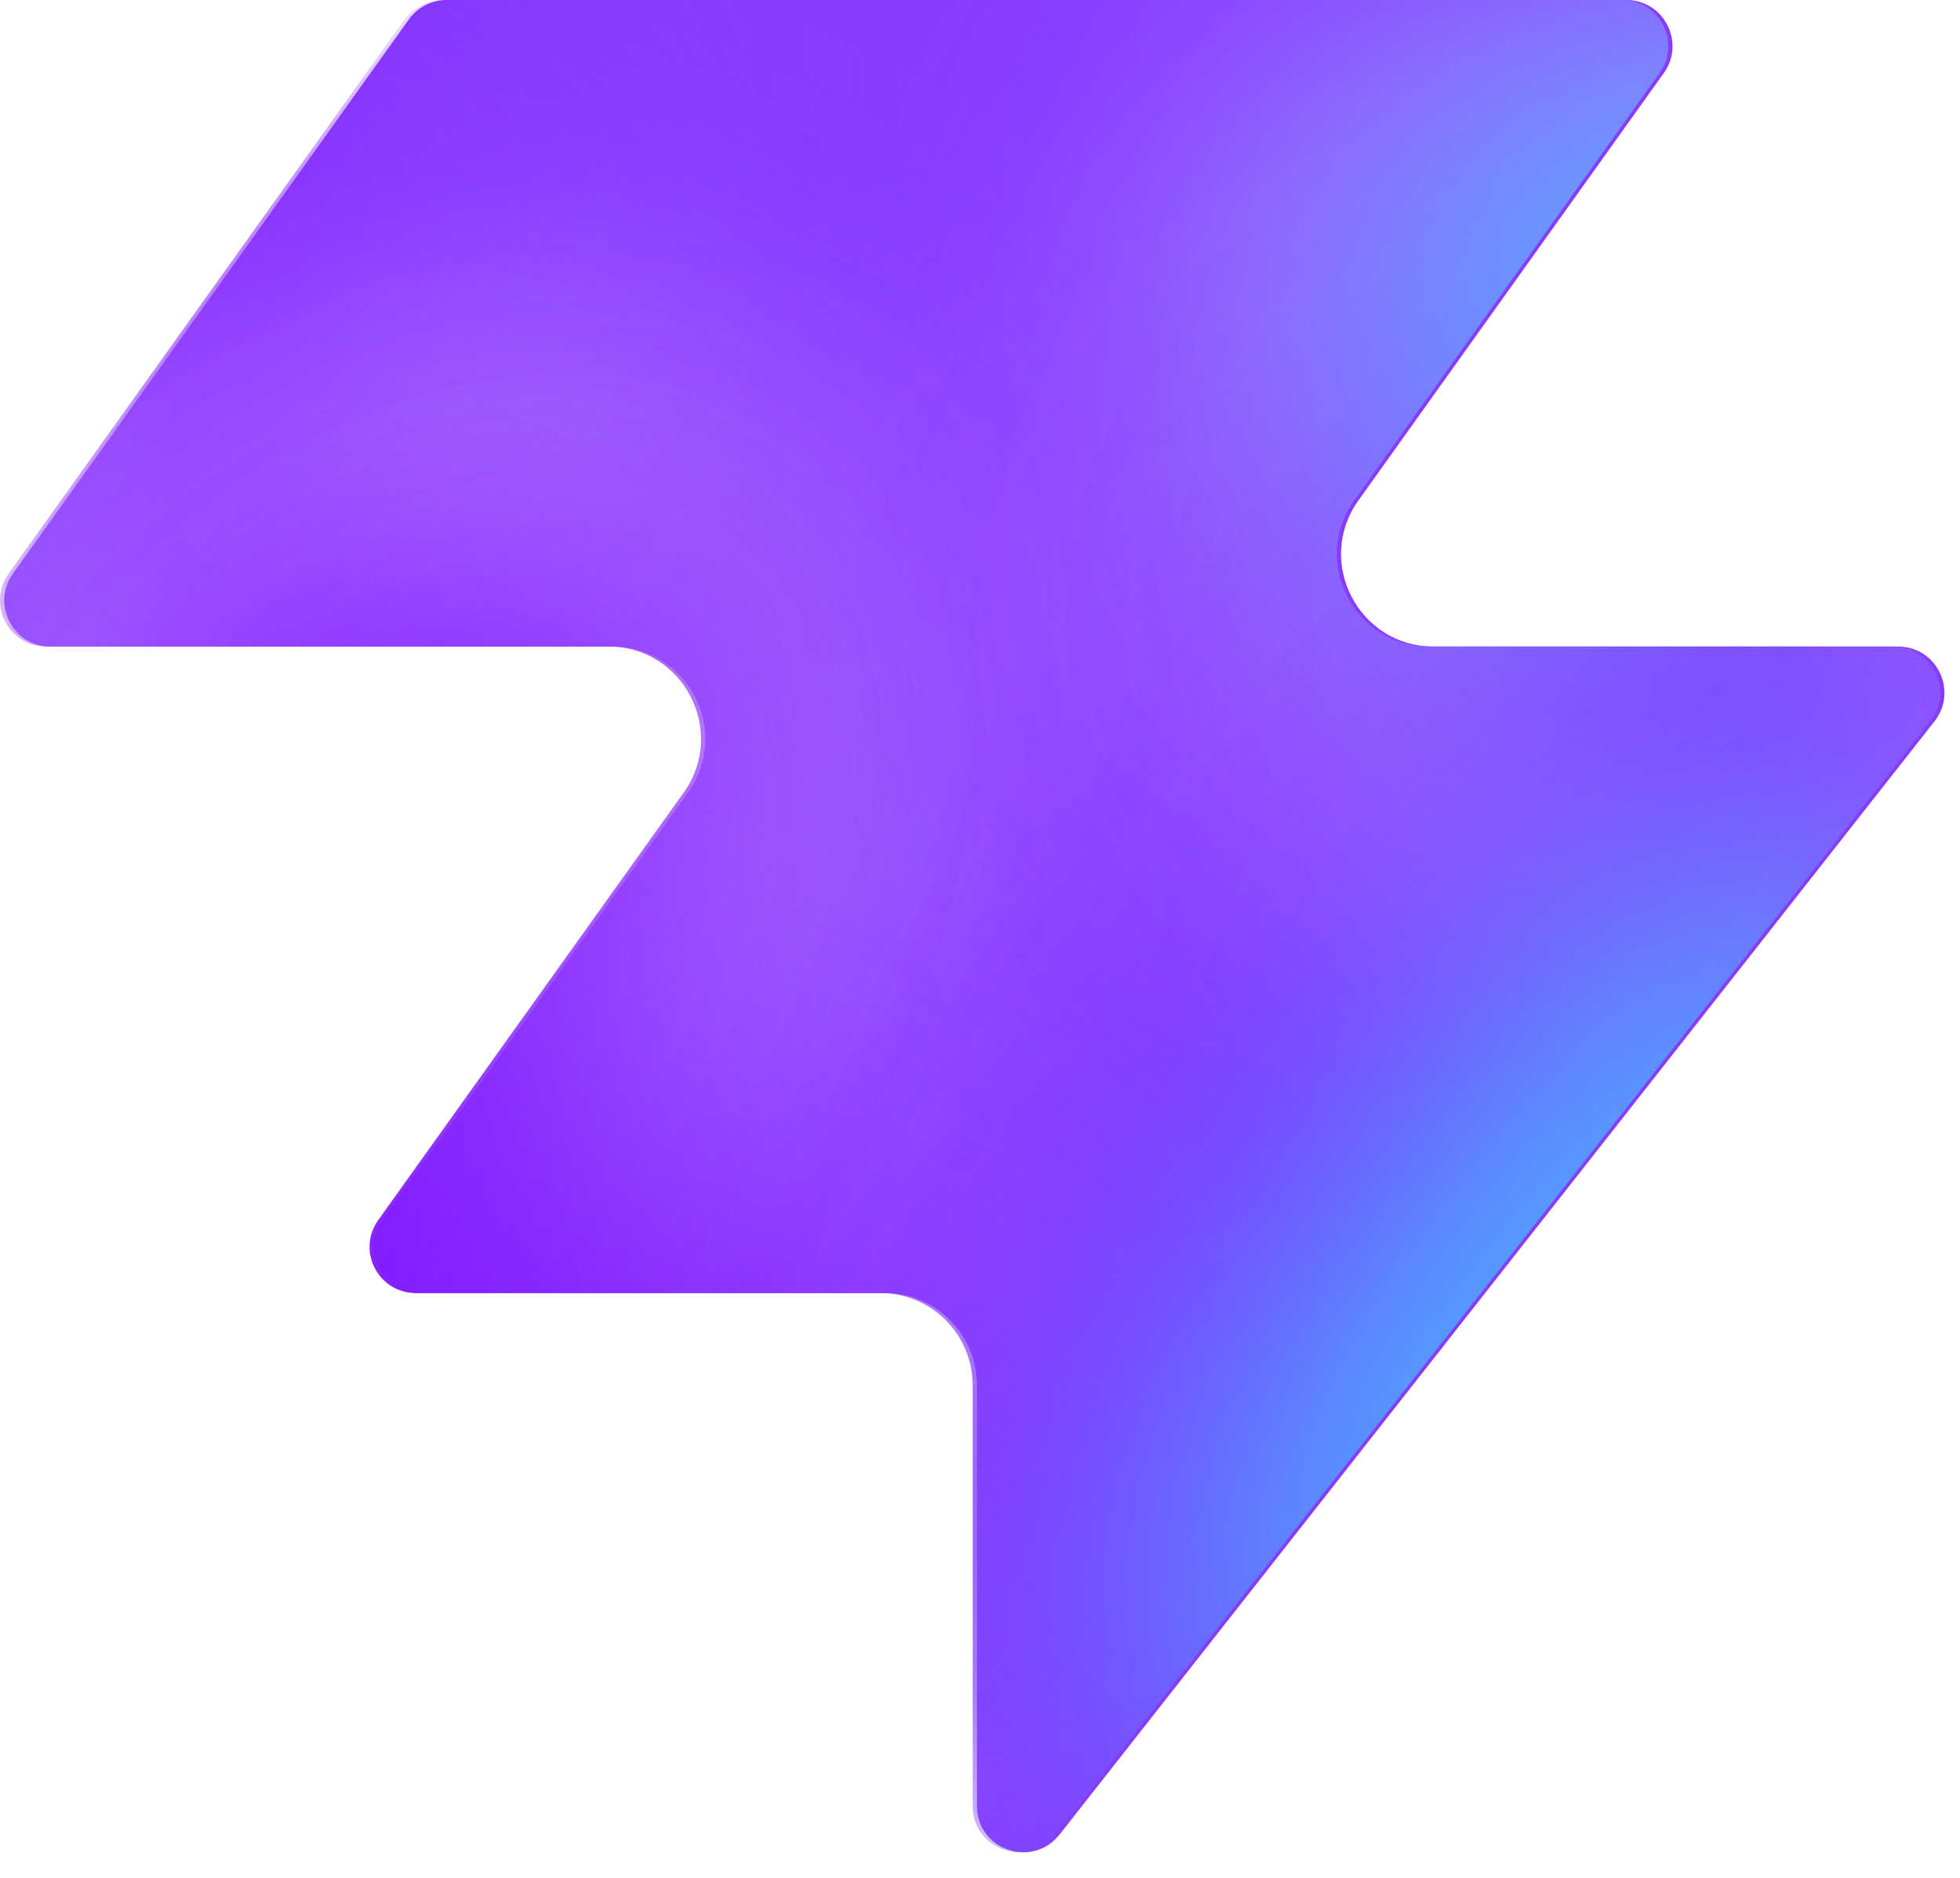
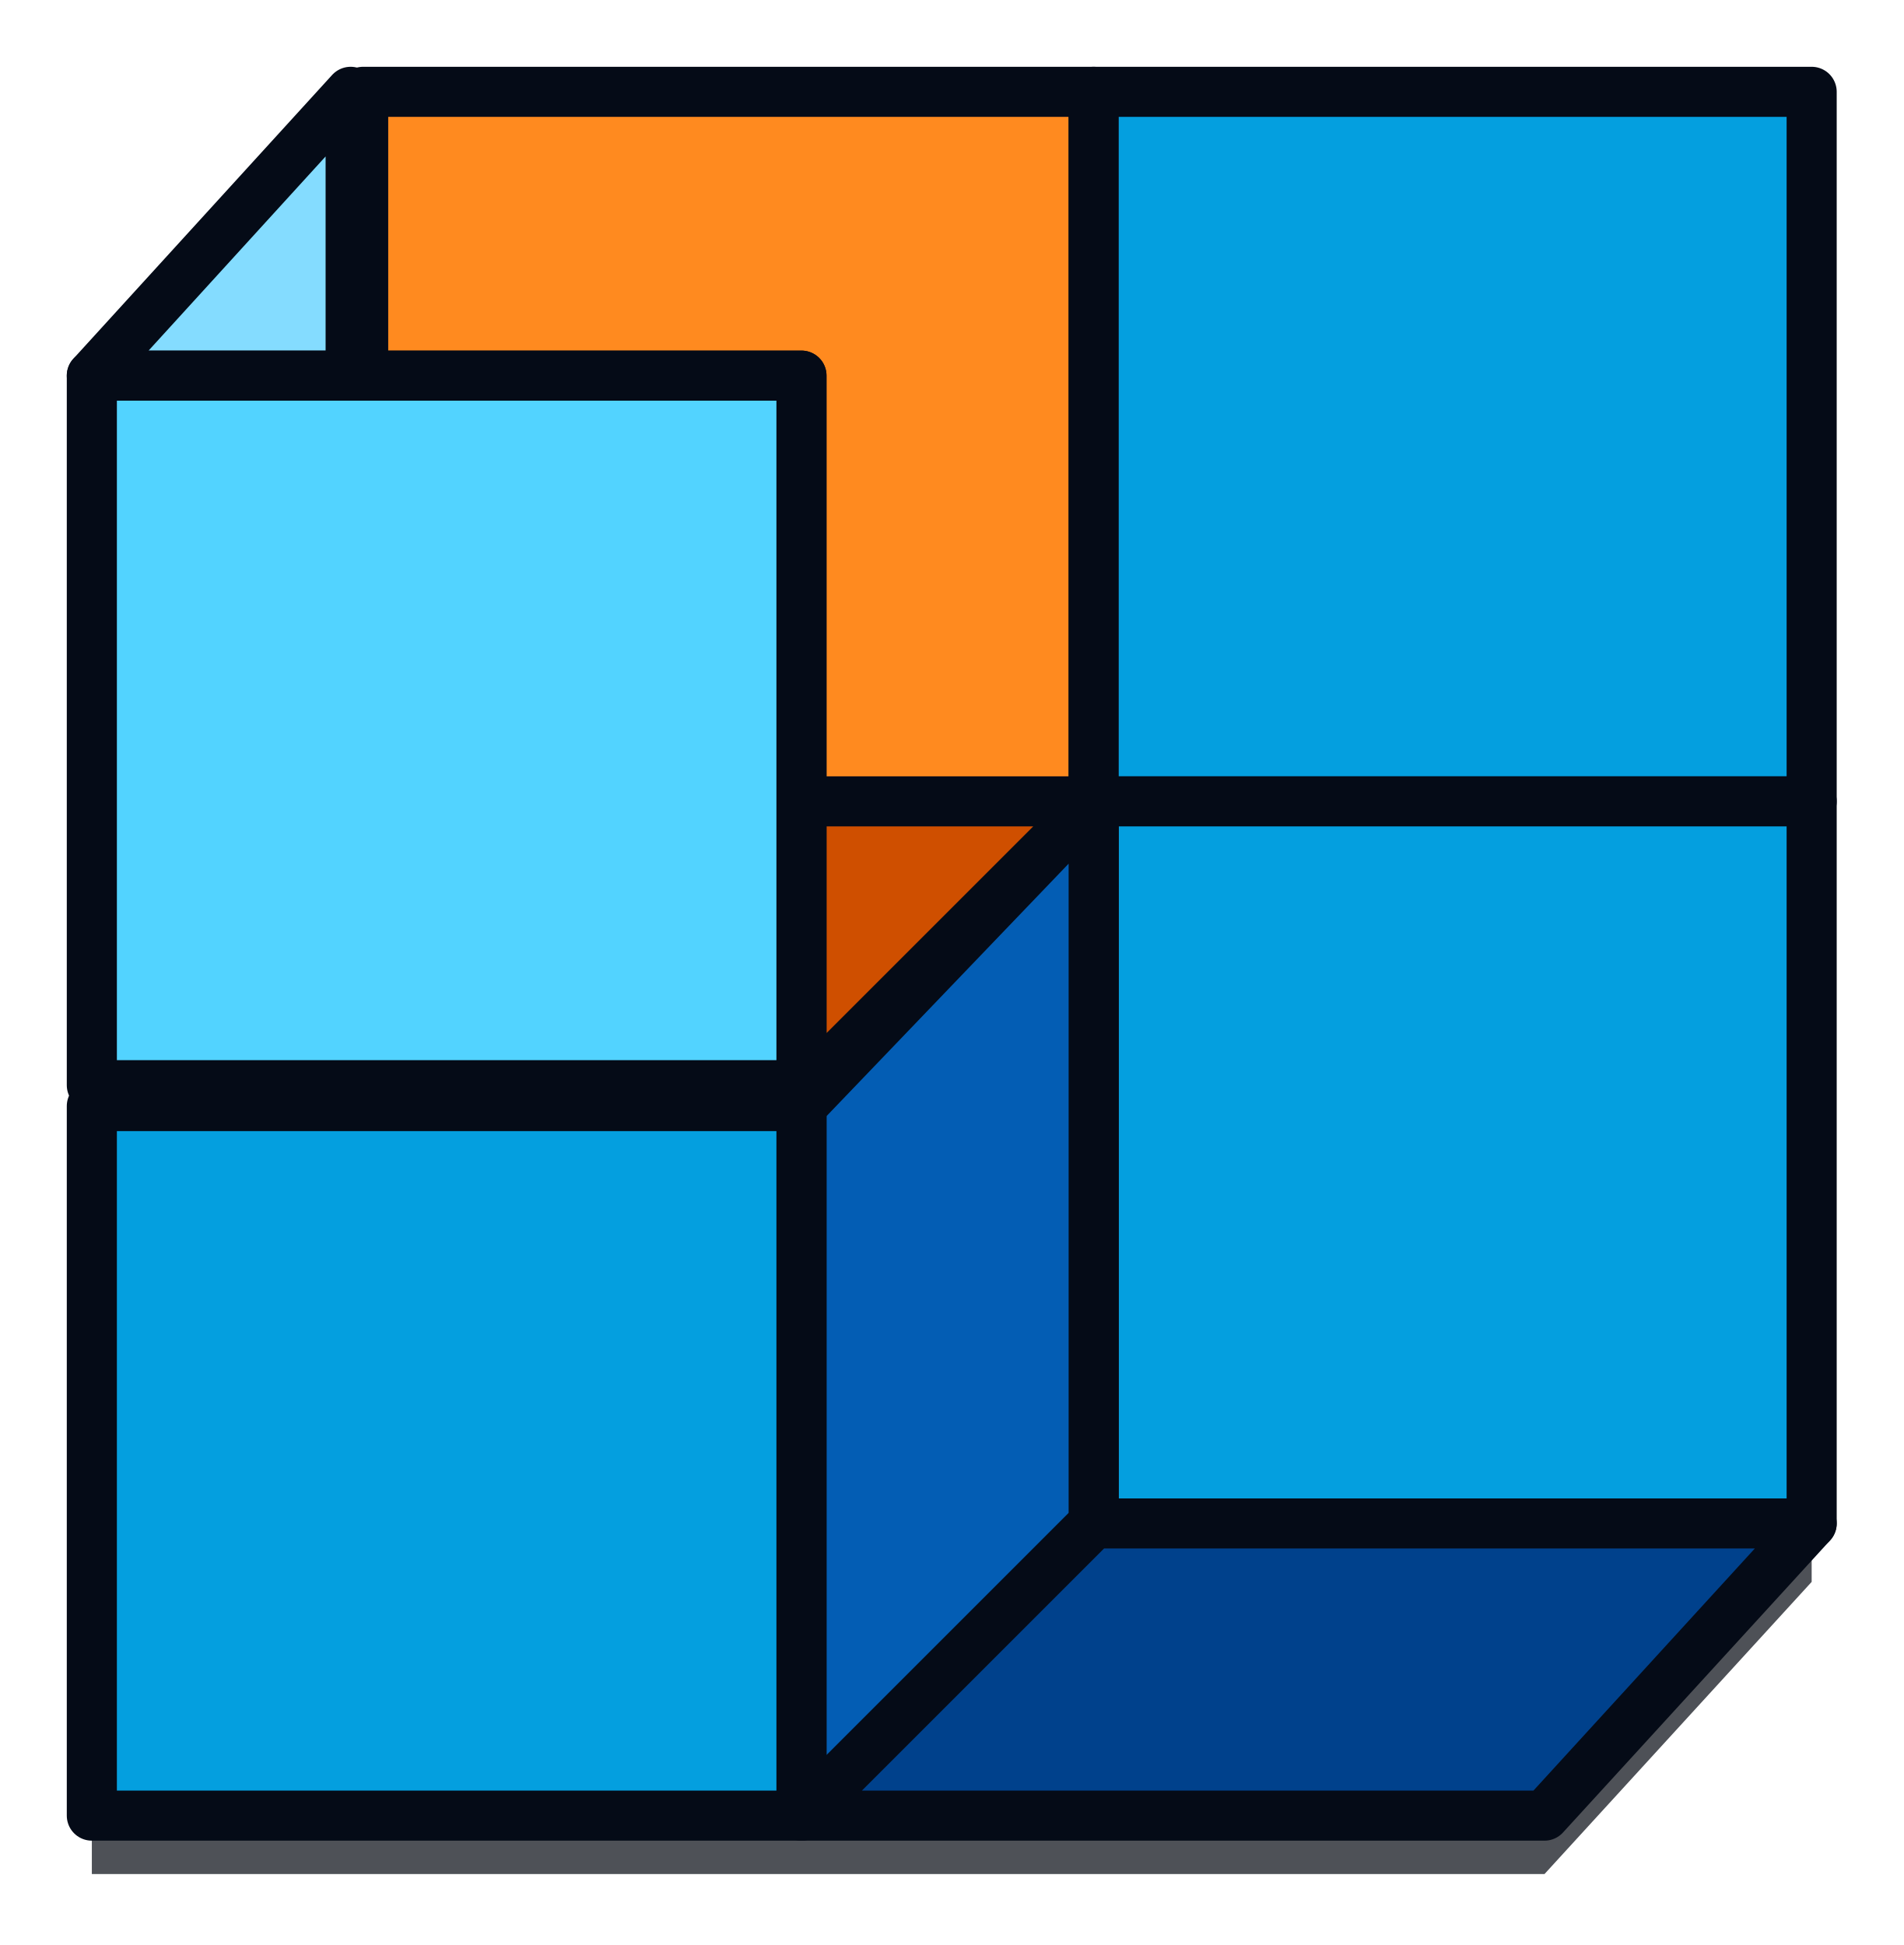
- <svg xmlns="http://www.w3.org/2000/svg" width="48" height="46" fill="none" viewBox="0 0 48 46">
-   <path fill="#863bff" d="M25.946 44.938c-.664.845-2.021.375-2.021-.698V33.937a2.26 2.26 0 0 0-2.262-2.262H10.287c-.92 0-1.456-1.04-.92-1.788l7.48-10.471c1.07-1.497 0-3.578-1.842-3.578H1.237c-.92 0-1.456-1.04-.92-1.788L10.013.474c.214-.297.556-.474.92-.474h28.894c.92 0 1.456 1.04.92 1.788l-7.48 10.471c-1.07 1.498 0 3.579 1.842 3.579h11.377c.943 0 1.473 1.088.89 1.83L25.947 44.94z" style="fill:#863bff;fill:color(display-p3 .525 .23 1);fill-opacity:1" />
-   <mask id="a" width="48" height="46" x="0" y="0" maskUnits="userSpaceOnUse" style="mask-type:alpha">
-     <path fill="#000" d="M25.842 44.938c-.664.844-2.021.375-2.021-.698V33.937a2.26 2.26 0 0 0-2.262-2.262H10.183c-.92 0-1.456-1.04-.92-1.788l7.48-10.471c1.07-1.498 0-3.579-1.842-3.579H1.133c-.92 0-1.456-1.04-.92-1.787L9.91.473c.214-.297.556-.474.92-.474h28.894c.92 0 1.456 1.04.92 1.788l-7.48 10.471c-1.07 1.498 0 3.578 1.842 3.578h11.377c.943 0 1.473 1.088.89 1.832L25.843 44.94z" style="fill:#000;fill-opacity:1" />
-   </mask>
-   <g mask="url(#a)">
-     <g filter="url(#b)">
-       <ellipse cx="5.508" cy="14.704" fill="#ede6ff" rx="5.508" ry="14.704" style="fill:#ede6ff;fill:color(display-p3 .927 .903 1);fill-opacity:1" transform="matrix(.00324 1 1 -.00324 -4.47 31.516)" />
-     </g>
-     <g filter="url(#c)">
-       <ellipse cx="10.399" cy="29.851" fill="#ede6ff" rx="10.399" ry="29.851" style="fill:#ede6ff;fill:color(display-p3 .927 .903 1);fill-opacity:1" transform="matrix(.00324 1 1 -.00324 -39.328 7.883)" />
-     </g>
-     <g filter="url(#d)">
-       <ellipse cx="5.508" cy="30.487" fill="#7e14ff" rx="5.508" ry="30.487" style="fill:#7e14ff;fill:color(display-p3 .492 .077 1);fill-opacity:1" transform="rotate(89.814 -25.913 -14.639)scale(1 -1)" />
-     </g>
-     <g filter="url(#e)">
-       <ellipse cx="5.508" cy="30.599" fill="#7e14ff" rx="5.508" ry="30.599" style="fill:#7e14ff;fill:color(display-p3 .492 .077 1);fill-opacity:1" transform="rotate(89.814 -32.644 -3.334)scale(1 -1)" />
-     </g>
-     <g filter="url(#f)">
-       <ellipse cx="5.508" cy="30.599" fill="#7e14ff" rx="5.508" ry="30.599" style="fill:#7e14ff;fill:color(display-p3 .492 .077 1);fill-opacity:1" transform="matrix(.00324 1 1 -.00324 -34.34 30.47)" />
-     </g>
-     <g filter="url(#g)">
-       <ellipse cx="14.072" cy="22.078" fill="#ede6ff" rx="14.072" ry="22.078" style="fill:#ede6ff;fill:color(display-p3 .927 .903 1);fill-opacity:1" transform="rotate(93.35 24.506 48.493)scale(-1 1)" />
-     </g>
-     <g filter="url(#h)">
-       <ellipse cx="3.47" cy="21.501" fill="#7e14ff" rx="3.47" ry="21.501" style="fill:#7e14ff;fill:color(display-p3 .492 .077 1);fill-opacity:1" transform="rotate(89.009 28.708 47.59)scale(-1 1)" />
-     </g>
-     <g filter="url(#i)">
-       <ellipse cx="3.47" cy="21.501" fill="#7e14ff" rx="3.47" ry="21.501" style="fill:#7e14ff;fill:color(display-p3 .492 .077 1);fill-opacity:1" transform="rotate(89.009 28.708 47.59)scale(-1 1)" />
-     </g>
-     <g filter="url(#j)">
-       <ellipse cx=".387" cy="8.972" fill="#7e14ff" rx="4.407" ry="29.108" style="fill:#7e14ff;fill:color(display-p3 .492 .077 1);fill-opacity:1" transform="rotate(39.51 .387 8.972)" />
-     </g>
-     <g filter="url(#k)">
-       <ellipse cx="47.523" cy="-6.092" fill="#7e14ff" rx="4.407" ry="29.108" style="fill:#7e14ff;fill:color(display-p3 .492 .077 1);fill-opacity:1" transform="rotate(37.892 47.523 -6.092)" />
-     </g>
-     <g filter="url(#l)">
-       <ellipse cx="41.412" cy="6.333" fill="#47bfff" rx="5.971" ry="9.665" style="fill:#47bfff;fill:color(display-p3 .28 .748 1);fill-opacity:1" transform="rotate(37.892 41.412 6.333)" />
-     </g>
-     <g filter="url(#m)">
-       <ellipse cx="-1.879" cy="38.332" fill="#7e14ff" rx="4.407" ry="29.108" style="fill:#7e14ff;fill:color(display-p3 .492 .077 1);fill-opacity:1" transform="rotate(37.892 -1.88 38.332)" />
-     </g>
-     <g filter="url(#n)">
-       <ellipse cx="-1.879" cy="38.332" fill="#7e14ff" rx="4.407" ry="29.108" style="fill:#7e14ff;fill:color(display-p3 .492 .077 1);fill-opacity:1" transform="rotate(37.892 -1.88 38.332)" />
-     </g>
-     <g filter="url(#o)">
-       <ellipse cx="35.651" cy="29.907" fill="#7e14ff" rx="4.407" ry="29.108" style="fill:#7e14ff;fill:color(display-p3 .492 .077 1);fill-opacity:1" transform="rotate(37.892 35.651 29.907)" />
-     </g>
-     <g filter="url(#p)">
-       <ellipse cx="38.418" cy="32.4" fill="#47bfff" rx="5.971" ry="15.297" style="fill:#47bfff;fill:color(display-p3 .28 .748 1);fill-opacity:1" transform="rotate(37.892 38.418 32.4)" />
-     </g>
+ <svg xmlns="http://www.w3.org/2000/svg" viewBox="28 10 456 466" width="456" height="466">
+   <polygon points="50,114 112,46 462,46 462,389 398,459 50,459" fill="#03070f" opacity=".7" />
+   <g stroke="#050b17" stroke-width="12" stroke-linejoin="round">
+     <polygon points="115,32 290,32 290,202 220,272 220,100 115,100" fill="#ff8a1f" />
+     <polygon points="220,202 290,202 220,272" fill="#cf4f00" />
+     <polygon points="290,32 462,32 462,202 290,202" fill="#049fdf" />
+     <polygon points="290,202 462,202 462,375 290,375" fill="#049fdf" />
+     <polygon points="220,275 290,202 290,375 220,445" fill="#035db4" />
+     <polygon points="290,375 462,375 398,445 220,445" fill="#00418c" />
+     <polygon points="50,275 220,275 220,445 50,445" fill="#049fdf" />
+     <polygon points="50,100 112,32 112,100" fill="#84dcff" />
+     <polygon points="50,100 220,100 220,270 50,270" fill="#52d3ff" />
  </g>
-   <defs>
-     <filter id="b" width="60.045" height="41.654" x="-19.77" y="16.149" color-interpolation-filters="sRGB" filterUnits="userSpaceOnUse">
-       <feFlood flood-opacity="0" result="BackgroundImageFix" />
-       <feBlend in="SourceGraphic" in2="BackgroundImageFix" result="shape" />
-       <feGaussianBlur result="effect1_foregroundBlur_2002_17158" stdDeviation="7.659" />
-     </filter>
-     <filter id="c" width="90.34" height="51.437" x="-54.613" y="-7.533" color-interpolation-filters="sRGB" filterUnits="userSpaceOnUse">
-       <feFlood flood-opacity="0" result="BackgroundImageFix" />
-       <feBlend in="SourceGraphic" in2="BackgroundImageFix" result="shape" />
-       <feGaussianBlur result="effect1_foregroundBlur_2002_17158" stdDeviation="7.659" />
-     </filter>
-     <filter id="d" width="79.355" height="29.4" x="-49.64" y="2.03" color-interpolation-filters="sRGB" filterUnits="userSpaceOnUse">
-       <feFlood flood-opacity="0" result="BackgroundImageFix" />
-       <feBlend in="SourceGraphic" in2="BackgroundImageFix" result="shape" />
-       <feGaussianBlur result="effect1_foregroundBlur_2002_17158" stdDeviation="4.596" />
-     </filter>
-     <filter id="e" width="79.579" height="29.4" x="-45.045" y="20.029" color-interpolation-filters="sRGB" filterUnits="userSpaceOnUse">
-       <feFlood flood-opacity="0" result="BackgroundImageFix" />
-       <feBlend in="SourceGraphic" in2="BackgroundImageFix" result="shape" />
-       <feGaussianBlur result="effect1_foregroundBlur_2002_17158" stdDeviation="4.596" />
-     </filter>
-     <filter id="f" width="79.579" height="29.4" x="-43.513" y="21.178" color-interpolation-filters="sRGB" filterUnits="userSpaceOnUse">
-       <feFlood flood-opacity="0" result="BackgroundImageFix" />
-       <feBlend in="SourceGraphic" in2="BackgroundImageFix" result="shape" />
-       <feGaussianBlur result="effect1_foregroundBlur_2002_17158" stdDeviation="4.596" />
-     </filter>
-     <filter id="g" width="74.749" height="58.852" x="15.756" y="-17.901" color-interpolation-filters="sRGB" filterUnits="userSpaceOnUse">
-       <feFlood flood-opacity="0" result="BackgroundImageFix" />
-       <feBlend in="SourceGraphic" in2="BackgroundImageFix" result="shape" />
-       <feGaussianBlur result="effect1_foregroundBlur_2002_17158" stdDeviation="7.659" />
-     </filter>
-     <filter id="h" width="61.377" height="25.362" x="23.548" y="2.284" color-interpolation-filters="sRGB" filterUnits="userSpaceOnUse">
-       <feFlood flood-opacity="0" result="BackgroundImageFix" />
-       <feBlend in="SourceGraphic" in2="BackgroundImageFix" result="shape" />
-       <feGaussianBlur result="effect1_foregroundBlur_2002_17158" stdDeviation="4.596" />
-     </filter>
-     <filter id="i" width="61.377" height="25.362" x="23.548" y="2.284" color-interpolation-filters="sRGB" filterUnits="userSpaceOnUse">
-       <feFlood flood-opacity="0" result="BackgroundImageFix" />
-       <feBlend in="SourceGraphic" in2="BackgroundImageFix" result="shape" />
-       <feGaussianBlur result="effect1_foregroundBlur_2002_17158" stdDeviation="4.596" />
-     </filter>
-     <filter id="j" width="56.045" height="63.649" x="-27.636" y="-22.853" color-interpolation-filters="sRGB" filterUnits="userSpaceOnUse">
-       <feFlood flood-opacity="0" result="BackgroundImageFix" />
-       <feBlend in="SourceGraphic" in2="BackgroundImageFix" result="shape" />
-       <feGaussianBlur result="effect1_foregroundBlur_2002_17158" stdDeviation="4.596" />
-     </filter>
-     <filter id="k" width="54.814" height="64.646" x="20.116" y="-38.415" color-interpolation-filters="sRGB" filterUnits="userSpaceOnUse">
-       <feFlood flood-opacity="0" result="BackgroundImageFix" />
-       <feBlend in="SourceGraphic" in2="BackgroundImageFix" result="shape" />
-       <feGaussianBlur result="effect1_foregroundBlur_2002_17158" stdDeviation="4.596" />
-     </filter>
-     <filter id="l" width="33.541" height="35.313" x="24.641" y="-11.323" color-interpolation-filters="sRGB" filterUnits="userSpaceOnUse">
-       <feFlood flood-opacity="0" result="BackgroundImageFix" />
-       <feBlend in="SourceGraphic" in2="BackgroundImageFix" result="shape" />
-       <feGaussianBlur result="effect1_foregroundBlur_2002_17158" stdDeviation="4.596" />
-     </filter>
-     <filter id="m" width="54.814" height="64.646" x="-29.286" y="6.009" color-interpolation-filters="sRGB" filterUnits="userSpaceOnUse">
-       <feFlood flood-opacity="0" result="BackgroundImageFix" />
-       <feBlend in="SourceGraphic" in2="BackgroundImageFix" result="shape" />
-       <feGaussianBlur result="effect1_foregroundBlur_2002_17158" stdDeviation="4.596" />
-     </filter>
-     <filter id="n" width="54.814" height="64.646" x="-29.286" y="6.009" color-interpolation-filters="sRGB" filterUnits="userSpaceOnUse">
-       <feFlood flood-opacity="0" result="BackgroundImageFix" />
-       <feBlend in="SourceGraphic" in2="BackgroundImageFix" result="shape" />
-       <feGaussianBlur result="effect1_foregroundBlur_2002_17158" stdDeviation="4.596" />
-     </filter>
-     <filter id="o" width="54.814" height="64.646" x="8.244" y="-2.416" color-interpolation-filters="sRGB" filterUnits="userSpaceOnUse">
-       <feFlood flood-opacity="0" result="BackgroundImageFix" />
-       <feBlend in="SourceGraphic" in2="BackgroundImageFix" result="shape" />
-       <feGaussianBlur result="effect1_foregroundBlur_2002_17158" stdDeviation="4.596" />
-     </filter>
-     <filter id="p" width="39.409" height="43.623" x="18.713" y="10.588" color-interpolation-filters="sRGB" filterUnits="userSpaceOnUse">
-       <feFlood flood-opacity="0" result="BackgroundImageFix" />
-       <feBlend in="SourceGraphic" in2="BackgroundImageFix" result="shape" />
-       <feGaussianBlur result="effect1_foregroundBlur_2002_17158" stdDeviation="4.596" />
-     </filter>
-   </defs>
</svg>
